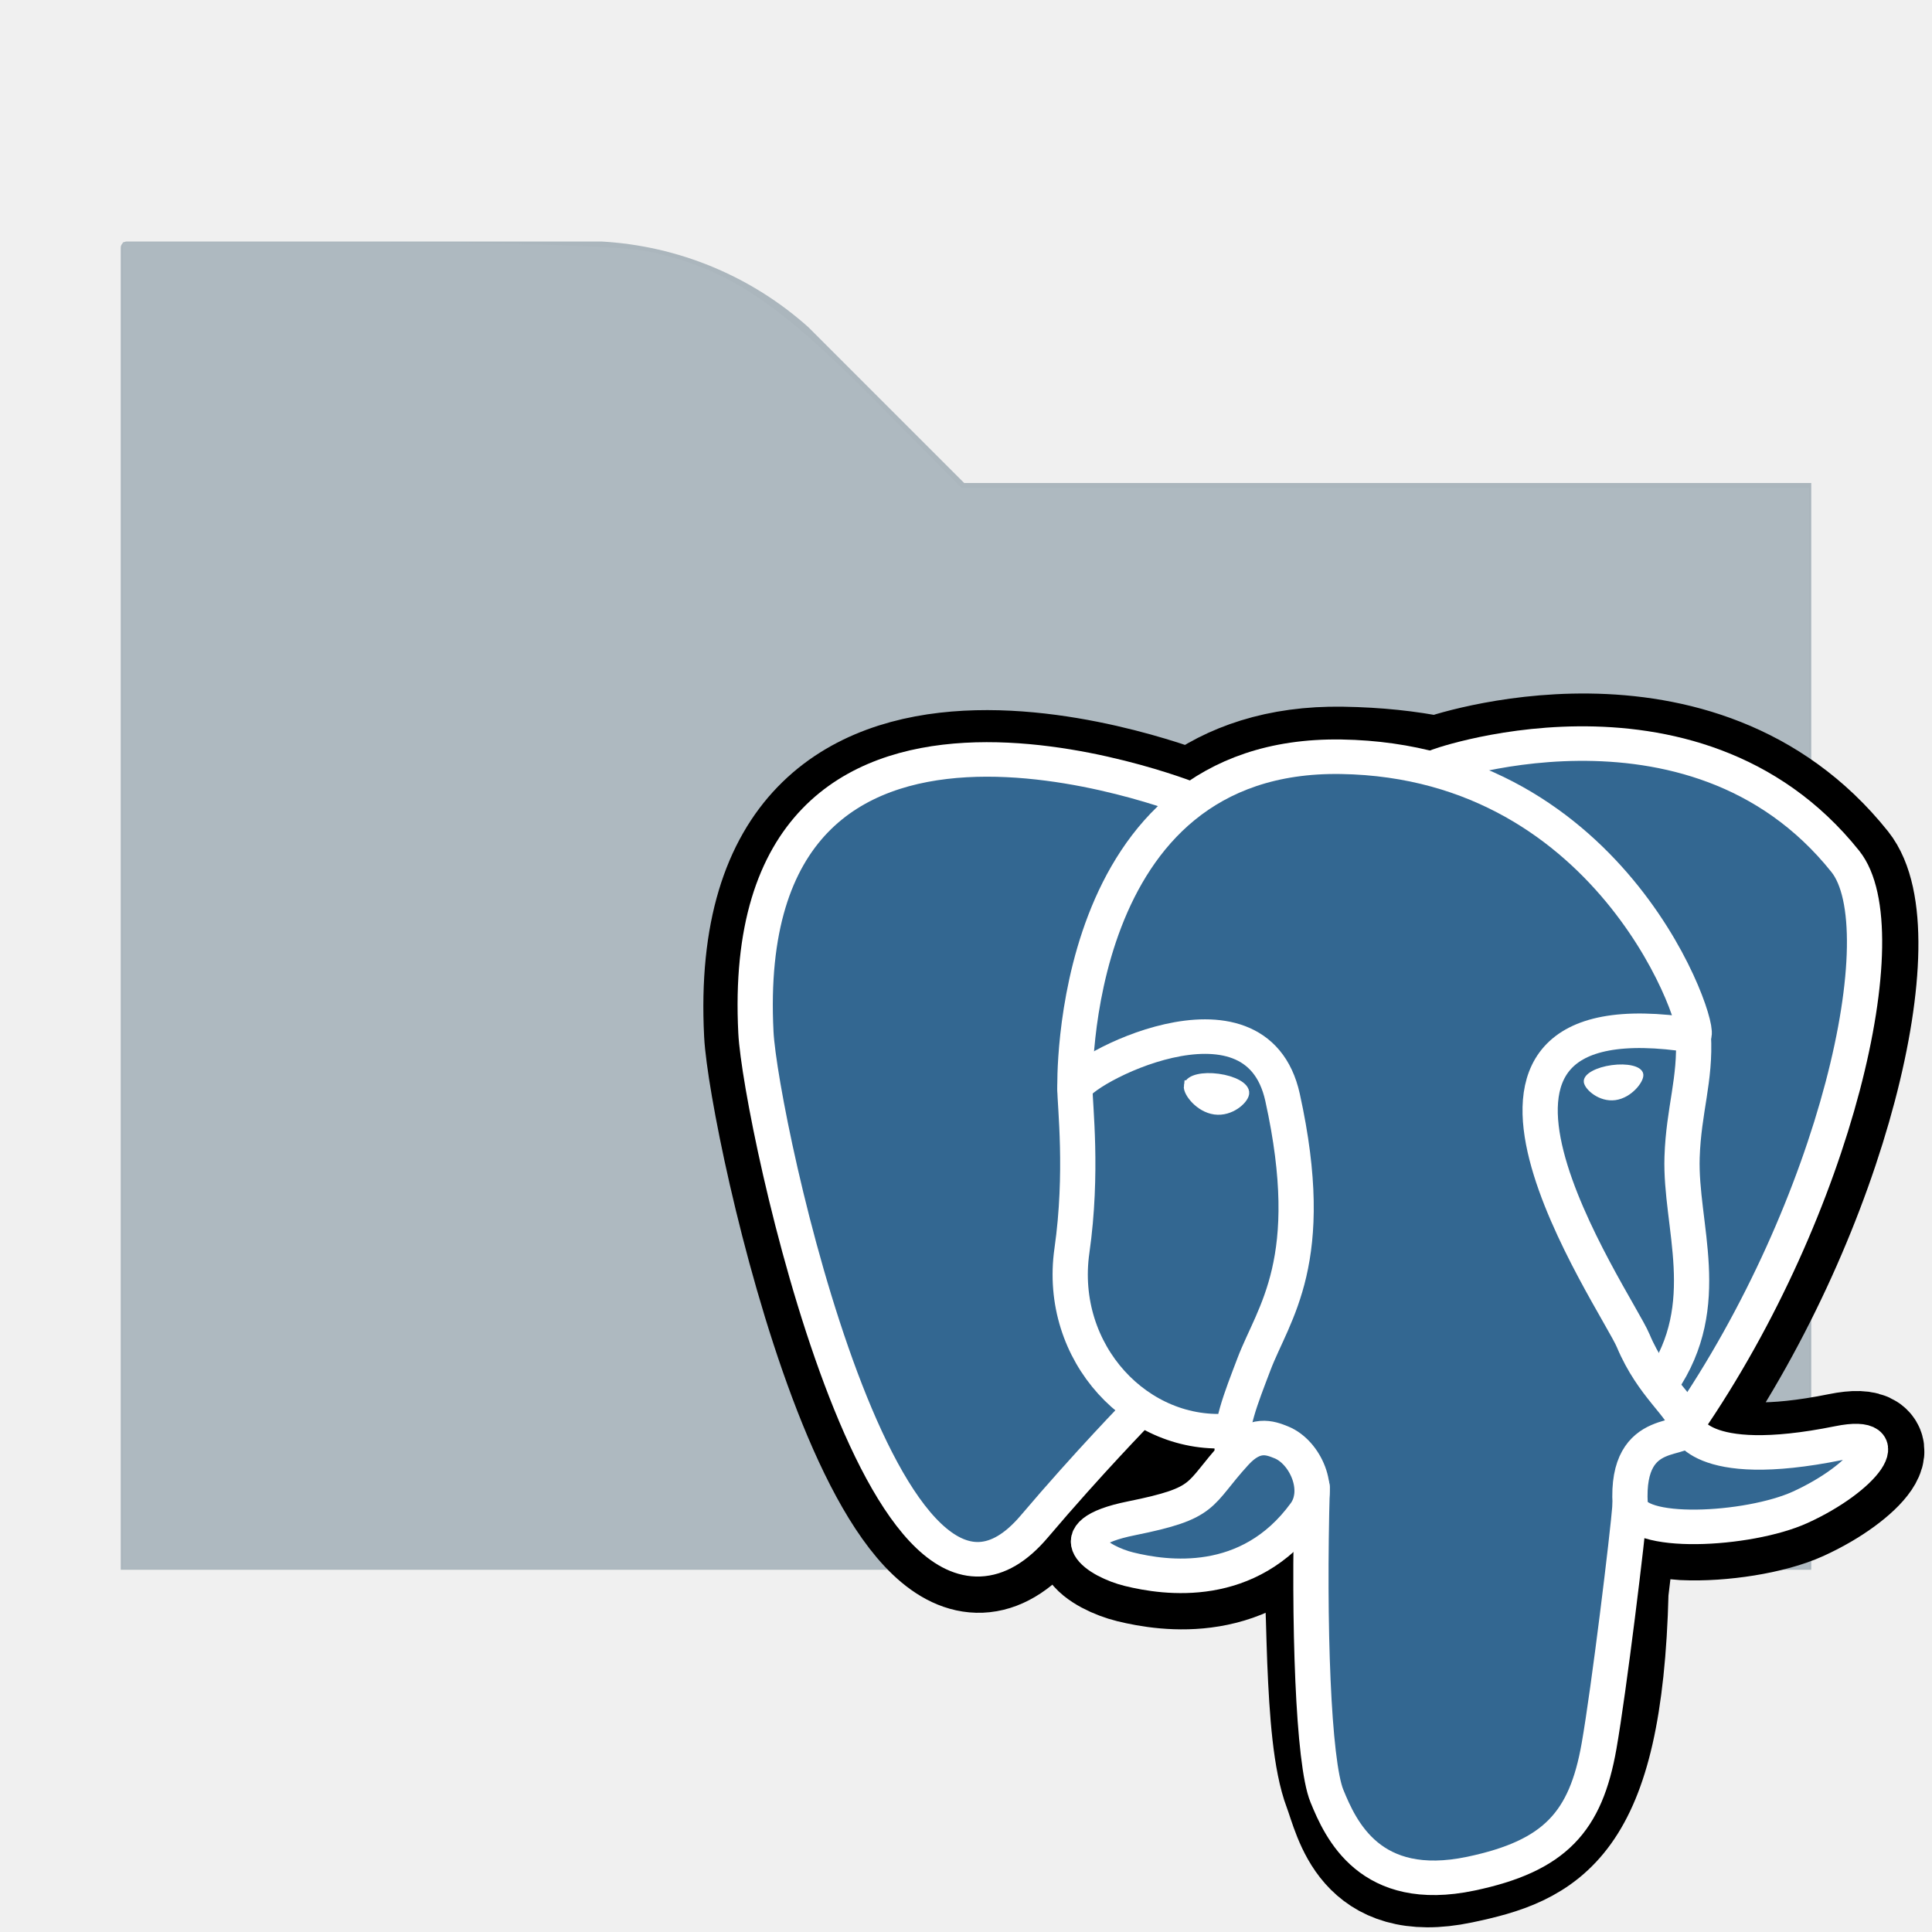
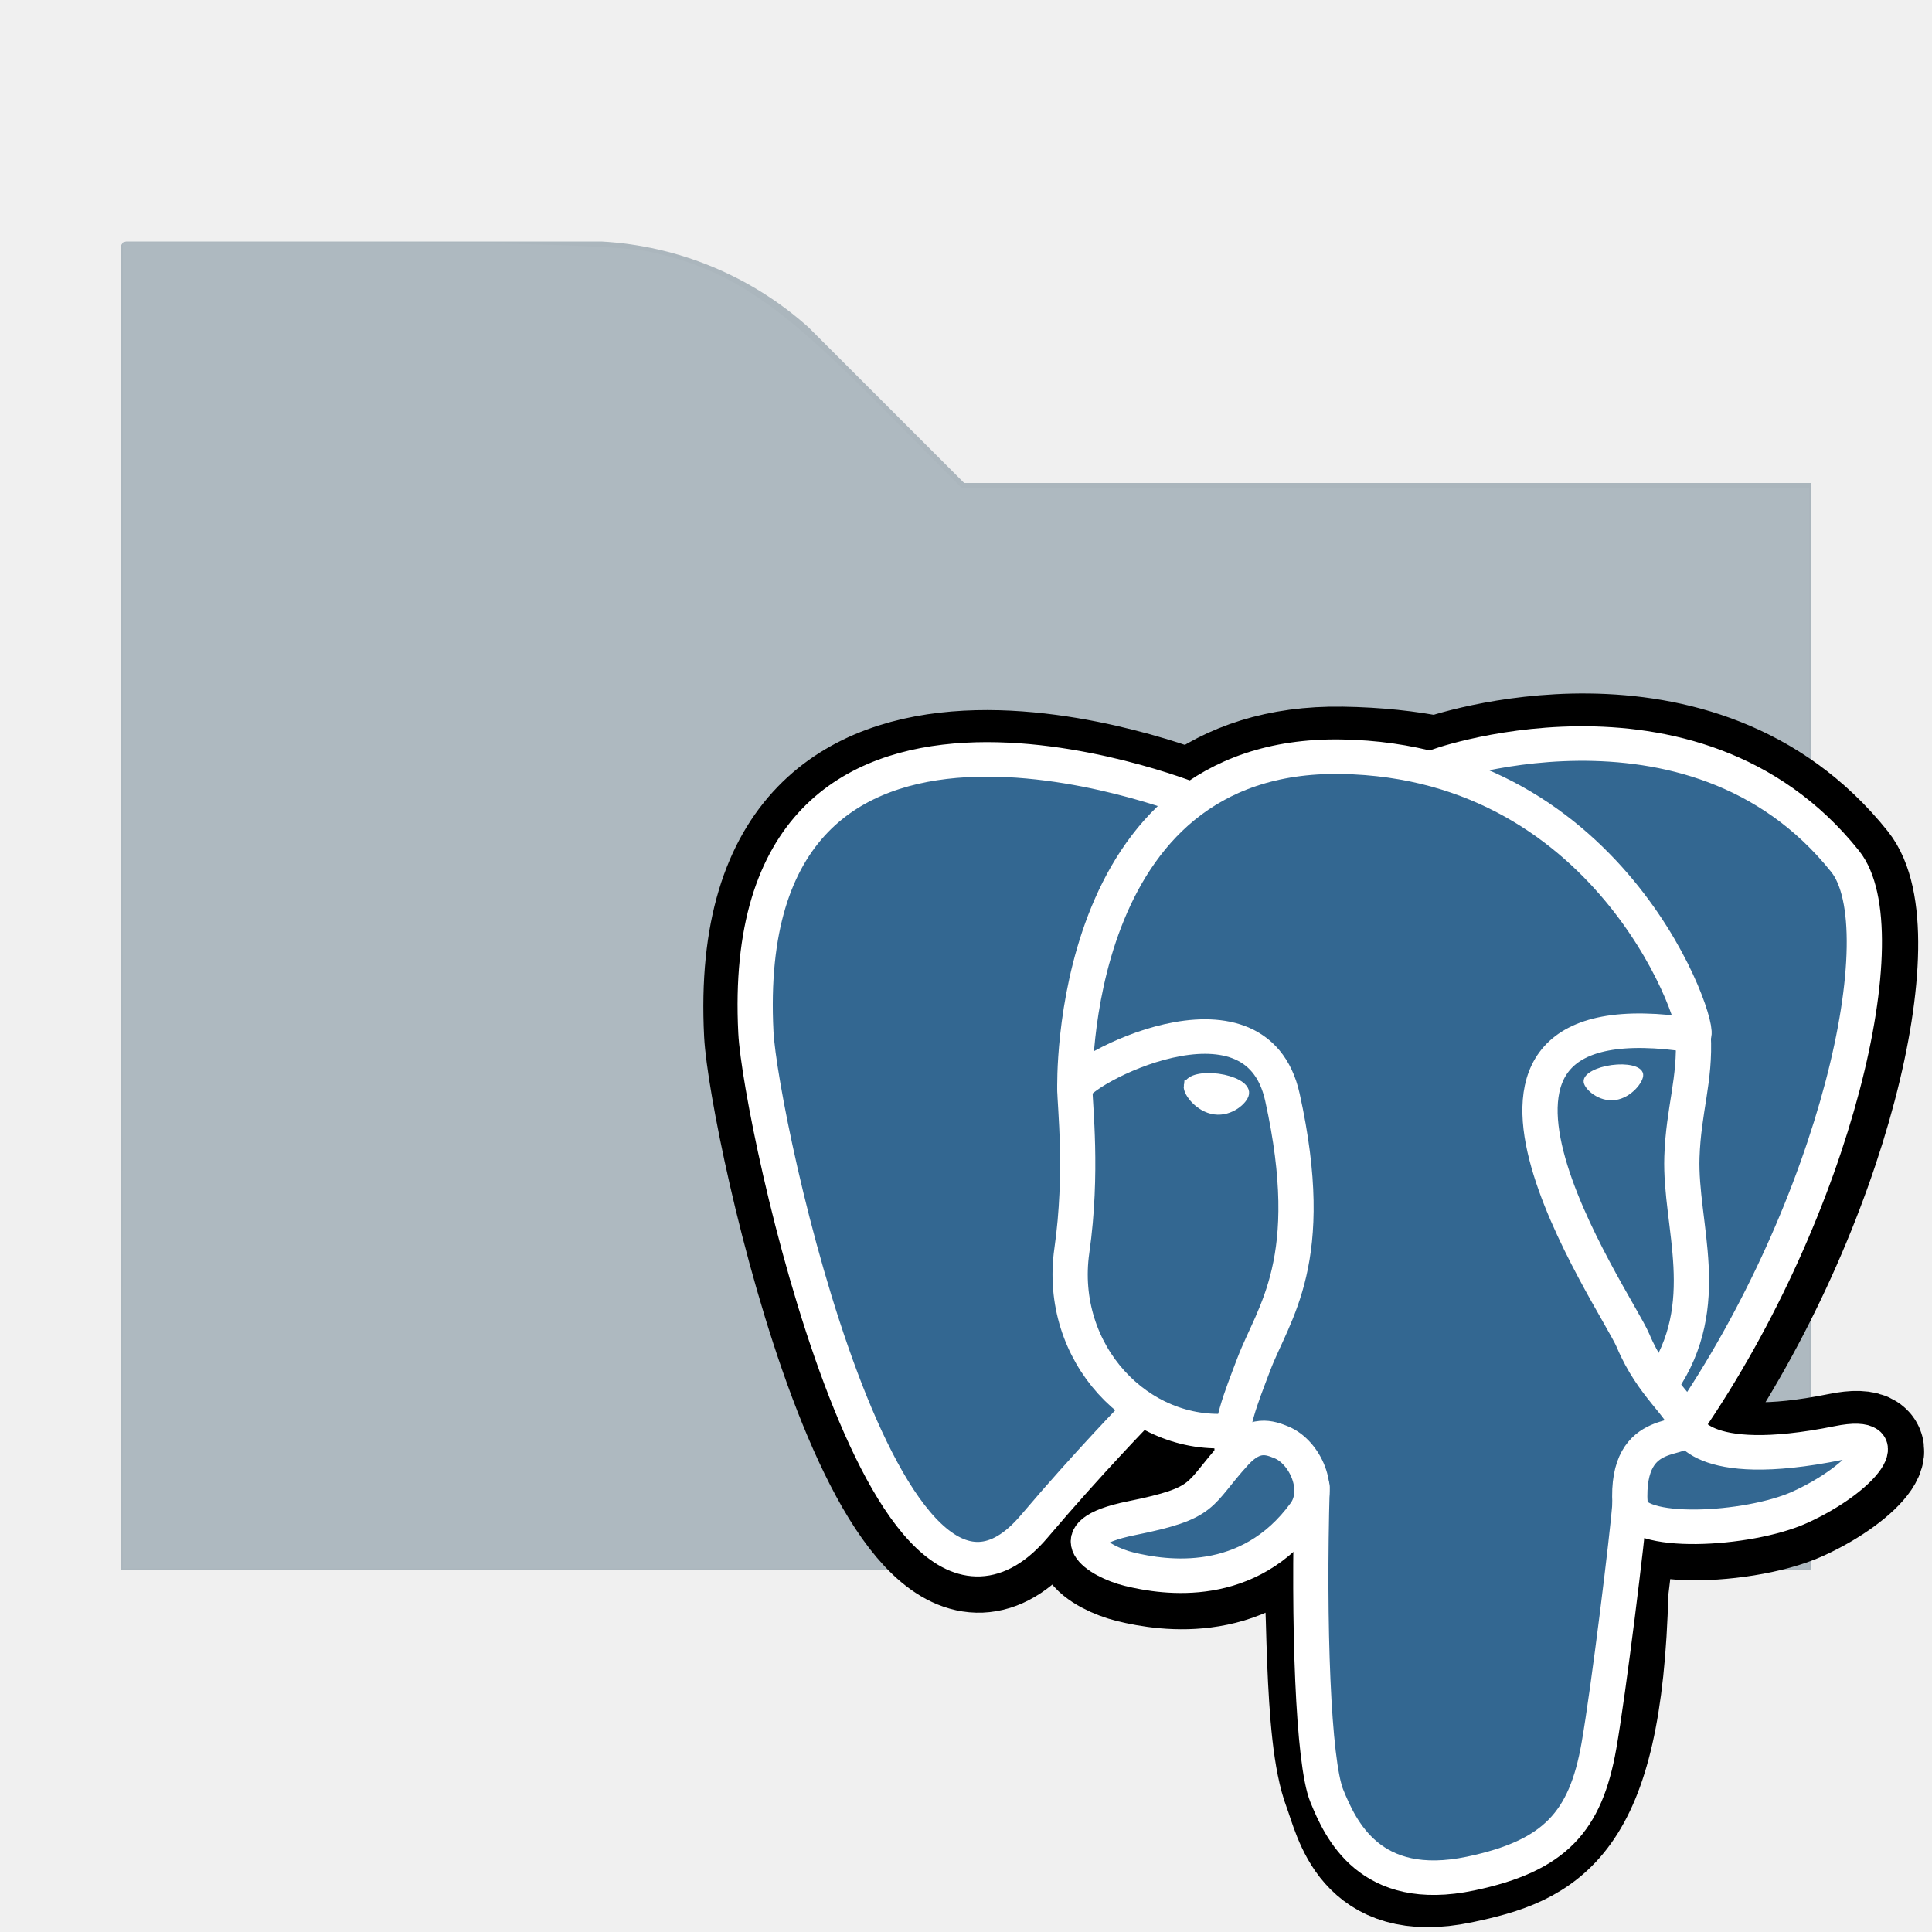
- <svg xmlns="http://www.w3.org/2000/svg" width="16" height="16" viewBox="0 0 16 16" version="1.1" id="svg4">
-   <defs id="defs8" />
-   <path fill="#9AA7B0" fill-opacity=".8" fill-rule="evenodd" d="M1,13 L15,13 L15,4 L7.985,4 L6.696,2.711 C6.222,2.286 5.616,2.035 4.979,2 L1.051,2 C1.023,2 1,2.023 1,2.051 L1,13 Z" id="path2" />
-   <path style="fill:#aeb9c0;fill-opacity:1;stroke-width:0.068" d="M 1.017,7.498 V 2.007 h 1.997 c 1.221,0 2.136,0.03 2.356,0.076 0.643,0.137 1.055,0.405 1.85,1.207 L 7.964,4.041 H 11.473 14.983 V 8.515 12.99 H 8 1.017 Z" id="path23" />
-   <g transform="matrix(0.02341363,0,0,0.0229417,5.813117,5.743297)" id="orginal" style="clip-rule:nonzero;fill-rule:nonzero;stroke:#000000;stroke-miterlimit:4" />
-   <g transform="matrix(0.02341363,0,0,0.0229417,5.813117,5.743297)" id="Layer_x0020_3" style="clip-rule:nonzero;fill:none;fill-rule:nonzero;stroke:#ffffff;stroke-width:12.465;stroke-linecap:round;stroke-linejoin:round;stroke-miterlimit:4">
-     <path style="fill:#000000;stroke:#000000;stroke-width:37.395;stroke-linecap:butt;stroke-linejoin:miter" d="m 323.205,324.227 c 2.833,-23.601 1.984,-27.062 19.563,-23.239 l 4.463,0.392 c 13.517,0.615 31.199,-2.174 41.587,-7 22.362,-10.376 35.622,-27.7 13.572,-23.148 -50.297,10.376 -53.755,-6.655 -53.755,-6.655 C 401.746,185.774 423.948,85.741 404.784,61.255 352.514,-5.534 262.036,26.049 260.522,26.869 l -0.482,0.089 c -9.938,-2.062 -21.06,-3.294 -33.554,-3.496 -22.761,-0.374 -40.032,5.967 -53.133,15.904 0,0 -161.408,-66.498 -153.899,83.628 1.597,31.936 45.777,241.655 98.47,178.31 19.259,-23.163 37.871,-42.748 37.871,-42.748 9.242,6.14 20.307,9.272 31.912,8.147 l 0.897,-0.765 c -0.281,2.876 -0.157,5.689 0.359,9.019 -13.572,15.167 -9.584,17.83 -36.723,23.416 -27.457,5.659 -11.326,15.734 -0.797,18.367 12.768,3.193 42.305,7.716 62.268,-20.224 l -0.795,3.188 c 5.325,4.26 4.965,30.619 5.72,49.452 0.756,18.834 2.017,36.409 5.856,46.771 3.839,10.36 8.369,37.05 44.036,29.406 29.809,-6.388 52.6,-15.582 54.677,-101.107" id="path3" />
-     <path style="fill:#336791;stroke:none" d="m 402.395,271.23 c -50.302,10.376 -53.76,-6.655 -53.76,-6.655 53.111,-78.808 75.313,-178.843 56.153,-203.326 -52.27,-66.785 -142.752,-35.2 -144.262,-34.38 l -0.486,0.087 c -9.938,-2.063 -21.06,-3.292 -33.56,-3.496 -22.761,-0.373 -40.026,5.967 -53.127,15.902 0,0 -161.411,-66.495 -153.904,83.63 1.597,31.938 45.776,241.657 98.471,178.312 19.26,-23.163 37.869,-42.748 37.869,-42.748 9.243,6.14 20.308,9.272 31.908,8.147 l 0.901,-0.765 c -0.28,2.876 -0.152,5.689 0.361,9.019 -13.575,15.167 -9.586,17.83 -36.723,23.416 -27.459,5.659 -11.328,15.734 -0.796,18.367 12.768,3.193 42.307,7.716 62.266,-20.224 l -0.796,3.188 c 5.319,4.26 9.054,27.711 8.428,48.969 -0.626,21.259 -1.044,35.854 3.147,47.254 4.191,11.4 8.368,37.05 44.042,29.406 29.809,-6.388 45.256,-22.942 47.405,-50.555 1.525,-19.631 4.976,-16.729 5.194,-34.28 l 2.768,-8.309 c 3.192,-26.611 0.507,-35.196 18.872,-31.203 l 4.463,0.392 c 13.517,0.615 31.208,-2.174 41.591,-7 22.358,-10.376 35.618,-27.7 13.573,-23.148 z" id="path5" />
-     <path d="m 215.866,286.484 c -1.385,49.516 0.348,99.377 5.193,111.495 4.848,12.118 15.223,35.688 50.9,28.045 29.806,-6.39 40.651,-18.756 45.357,-46.051 3.466,-20.082 10.148,-75.854 11.005,-87.281" id="path7" />
-     <path d="m 173.104,38.256 c 0,0 -161.521,-66.016 -154.012,84.109 1.597,31.938 45.779,241.664 98.473,178.316 19.256,-23.166 36.671,-41.335 36.671,-41.335" id="path9" />
-     <path d="m 260.349,26.207 c -5.591,1.753 89.848,-34.889 144.087,34.417 19.159,24.484 -3.043,124.519 -56.153,203.329" id="path11" />
-     <path style="stroke-linejoin:bevel" d="m 348.282,263.953 c 0,0 3.461,17.036 53.764,6.653 22.04,-4.552 8.776,12.774 -13.577,23.155 -18.345,8.514 -59.474,10.696 -60.146,-1.069 -1.729,-30.355 21.647,-21.133 19.96,-28.739 -1.525,-6.85 -11.979,-13.573 -18.894,-30.338 -6.037,-14.633 -82.796,-126.849 21.287,-110.183 3.813,-0.789 -27.146,-99.002 -124.553,-100.599 -97.385,-1.597 -94.19,119.762 -94.19,119.762" id="path13" />
-     <path d="m 188.604,274.334 c -13.577,15.166 -9.584,17.829 -36.723,23.417 -27.459,5.66 -11.326,15.733 -0.797,18.365 12.768,3.195 42.307,7.718 62.266,-20.229 6.078,-8.509 -0.036,-22.086 -8.385,-25.547 -4.034,-1.671 -9.428,-3.765 -16.361,3.994 z" id="path15" />
-     <path d="m 187.715,274.069 c -1.368,-8.917 2.93,-19.528 7.536,-31.942 6.922,-18.626 22.893,-37.255 10.117,-96.339 -9.523,-44.029 -73.396,-9.163 -73.436,-3.193 -0.039,5.968 2.889,30.26 -1.067,58.548 -5.162,36.913 23.488,68.132 56.479,64.938" id="path17" />
-     <path style="fill:#ffffff;stroke-width:4.155;stroke-linecap:butt;stroke-linejoin:miter" d="m 172.517,141.7 c -0.288,2.039 3.733,7.48 8.976,8.207 5.234,0.73 9.714,-3.522 9.998,-5.559 0.284,-2.039 -3.732,-4.285 -8.977,-5.015 -5.237,-0.731 -9.719,0.333 -9.996,2.367 z" id="path19" />
-     <path style="fill:#ffffff;stroke-width:2.078;stroke-linecap:butt;stroke-linejoin:miter" d="m 331.941,137.543 c 0.284,2.039 -3.732,7.48 -8.976,8.207 -5.238,0.73 -9.718,-3.522 -10.005,-5.559 -0.277,-2.039 3.74,-4.285 8.979,-5.015 5.239,-0.73 9.718,0.333 10.002,2.368 z" id="path21" />
-     <path d="m 350.676,123.432 c 0.863,15.994 -3.445,26.888 -3.988,43.914 -0.804,24.748 11.799,53.074 -7.191,81.435" id="path23-4" />
-     <path style="stroke-width:3" d="M 0,60.232" id="path25" />
+ <svg xmlns="http://www.w3.org/2000/svg" width="16" height="16" viewBox="0 0 16 16">
+   <path fill="#9AA7B0" fill-opacity=".8" fill-rule="evenodd" d="M1 13h14V4H7.985L6.696 2.711A2.8 2.8 0 004.98 2H1.05a.051.051 0 00-.05.051V13z" />
+   <path d="M1.017 7.498V2.007h1.997c1.22 0 2.136.03 2.356.076.642.137 1.054.405 1.85 1.207l.744.75h7.02v8.95H1.016z" fill="#aeb9c0" stroke-width=".068" />
+   <g fill="none" stroke="#fff" stroke-width="12.465" stroke-linecap="round" stroke-linejoin="round">
+     <path d="M323.205 324.227c2.833-23.601 1.984-27.062 19.563-23.239l4.463.392c13.517.615 31.199-2.174 41.587-7 22.362-10.376 35.622-27.7 13.572-23.148-50.297 10.376-53.755-6.655-53.755-6.655 53.111-78.803 75.313-178.836 56.149-203.322-52.27-66.789-142.748-35.206-144.262-34.386l-.482.089c-9.938-2.062-21.06-3.294-33.554-3.496-22.761-.374-40.032 5.967-53.133 15.904 0 0-161.408-66.498-153.899 83.628 1.597 31.936 45.777 241.655 98.47 178.31 19.259-23.163 37.871-42.748 37.871-42.748 9.242 6.14 20.307 9.272 31.912 8.147l.897-.765c-.281 2.876-.157 5.689.359 9.019-13.572 15.167-9.584 17.83-36.723 23.416-27.457 5.659-11.326 15.734-.797 18.367 12.768 3.193 42.305 7.716 62.268-20.224l-.795 3.188c5.325 4.26 4.965 30.619 5.72 49.452.756 18.834 2.017 36.409 5.856 46.771 3.839 10.36 8.369 37.05 44.036 29.406 29.809-6.388 52.6-15.582 54.677-101.107" fill="#000" stroke="#000" stroke-width="37.395" stroke-linecap="butt" stroke-linejoin="miter" transform="matrix(.02341 0 0 .02294 5.813 5.743)" />
+     <path d="M15.235 11.966c-1.178.238-1.26-.153-1.26-.153 1.244-1.808 1.764-4.103 1.316-4.665-1.224-1.532-3.343-.807-3.378-.788l-.011.002a4.283 4.283 0 00-.786-.08c-.533-.009-.937.136-1.244.364 0 0-3.78-1.525-3.604 1.919.038.733 1.072 5.544 2.306 4.09.451-.53.887-.98.887-.98.216.14.475.213.747.187l.02-.018a.79.79 0 00.01.207c-.319.348-.225.41-.86.537-.643.13-.266.361-.02.422.3.073.991.177 1.459-.464l-.019.073c.125.098.212.636.197 1.123-.014.488-.024.823.074 1.085.098.261.196.85 1.031.674.698-.146 1.06-.526 1.11-1.16.036-.45.117-.383.122-.786l.065-.19c.074-.611.012-.808.442-.717l.104.01c.316.014.73-.05.974-.161.523-.238.834-.636.318-.531z" fill="#336791" stroke="none" />
+     <path d="M215.866 286.484c-1.385 49.516.348 99.377 5.193 111.495 4.848 12.118 15.223 35.688 50.9 28.045 29.806-6.39 40.651-18.756 45.357-46.051 3.466-20.082 10.148-75.854 11.005-87.281M173.104 38.256S11.583-27.76 19.092 122.365c1.597 31.938 45.779 241.664 98.473 178.316 19.256-23.166 36.671-41.335 36.671-41.335M260.349 26.207c-5.591 1.753 89.848-34.889 144.087 34.417 19.159 24.484-3.043 124.519-56.153 203.329" transform="matrix(.02341 0 0 .02294 5.813 5.743)" />
+     <path d="M348.282 263.953s3.461 17.036 53.764 6.653c22.04-4.552 8.776 12.774-13.577 23.155-18.345 8.514-59.474 10.696-60.146-1.069-1.729-30.355 21.647-21.133 19.96-28.739-1.525-6.85-11.979-13.573-18.894-30.338-6.037-14.633-82.796-126.849 21.287-110.183 3.813-.789-27.146-99.002-124.553-100.599-97.385-1.597-94.19 119.762-94.19 119.762" stroke-linejoin="bevel" transform="matrix(.02341 0 0 .02294 5.813 5.743)" />
+     <path d="M188.604 274.334c-13.577 15.166-9.584 17.829-36.723 23.417-27.459 5.66-11.326 15.733-.797 18.365 12.768 3.195 42.307 7.718 62.266-20.229 6.078-8.509-.036-22.086-8.385-25.547-4.034-1.671-9.428-3.765-16.361 3.994z" transform="matrix(.02341 0 0 .02294 5.813 5.743)" />
+     <path d="M187.715 274.069c-1.368-8.917 2.93-19.528 7.536-31.942 6.922-18.626 22.893-37.255 10.117-96.339-9.523-44.029-73.396-9.163-73.436-3.193-.039 5.968 2.889 30.26-1.067 58.548-5.162 36.913 23.488 68.132 56.479 64.938" transform="matrix(.02341 0 0 .02294 5.813 5.743)" />
+     <path d="M172.517 141.7c-.288 2.039 3.733 7.48 8.976 8.207 5.234.73 9.714-3.522 9.998-5.559.284-2.039-3.732-4.285-8.977-5.015-5.237-.731-9.719.333-9.996 2.367z" fill="#fff" stroke-width="4.155" stroke-linecap="butt" stroke-linejoin="miter" transform="matrix(.02341 0 0 .02294 5.813 5.743)" />
+     <path d="M331.941 137.543c.284 2.039-3.732 7.48-8.976 8.207-5.238.73-9.718-3.522-10.005-5.559-.277-2.039 3.74-4.285 8.979-5.015 5.239-.73 9.718.333 10.002 2.368z" fill="#fff" stroke-width="2.078" stroke-linecap="butt" stroke-linejoin="miter" transform="matrix(.02341 0 0 .02294 5.813 5.743)" />
+     <path d="M350.676 123.432c.863 15.994-3.445 26.888-3.988 43.914-.804 24.748 11.799 53.074-7.191 81.435" transform="matrix(.02341 0 0 .02294 5.813 5.743)" />
  </g>
</svg>
